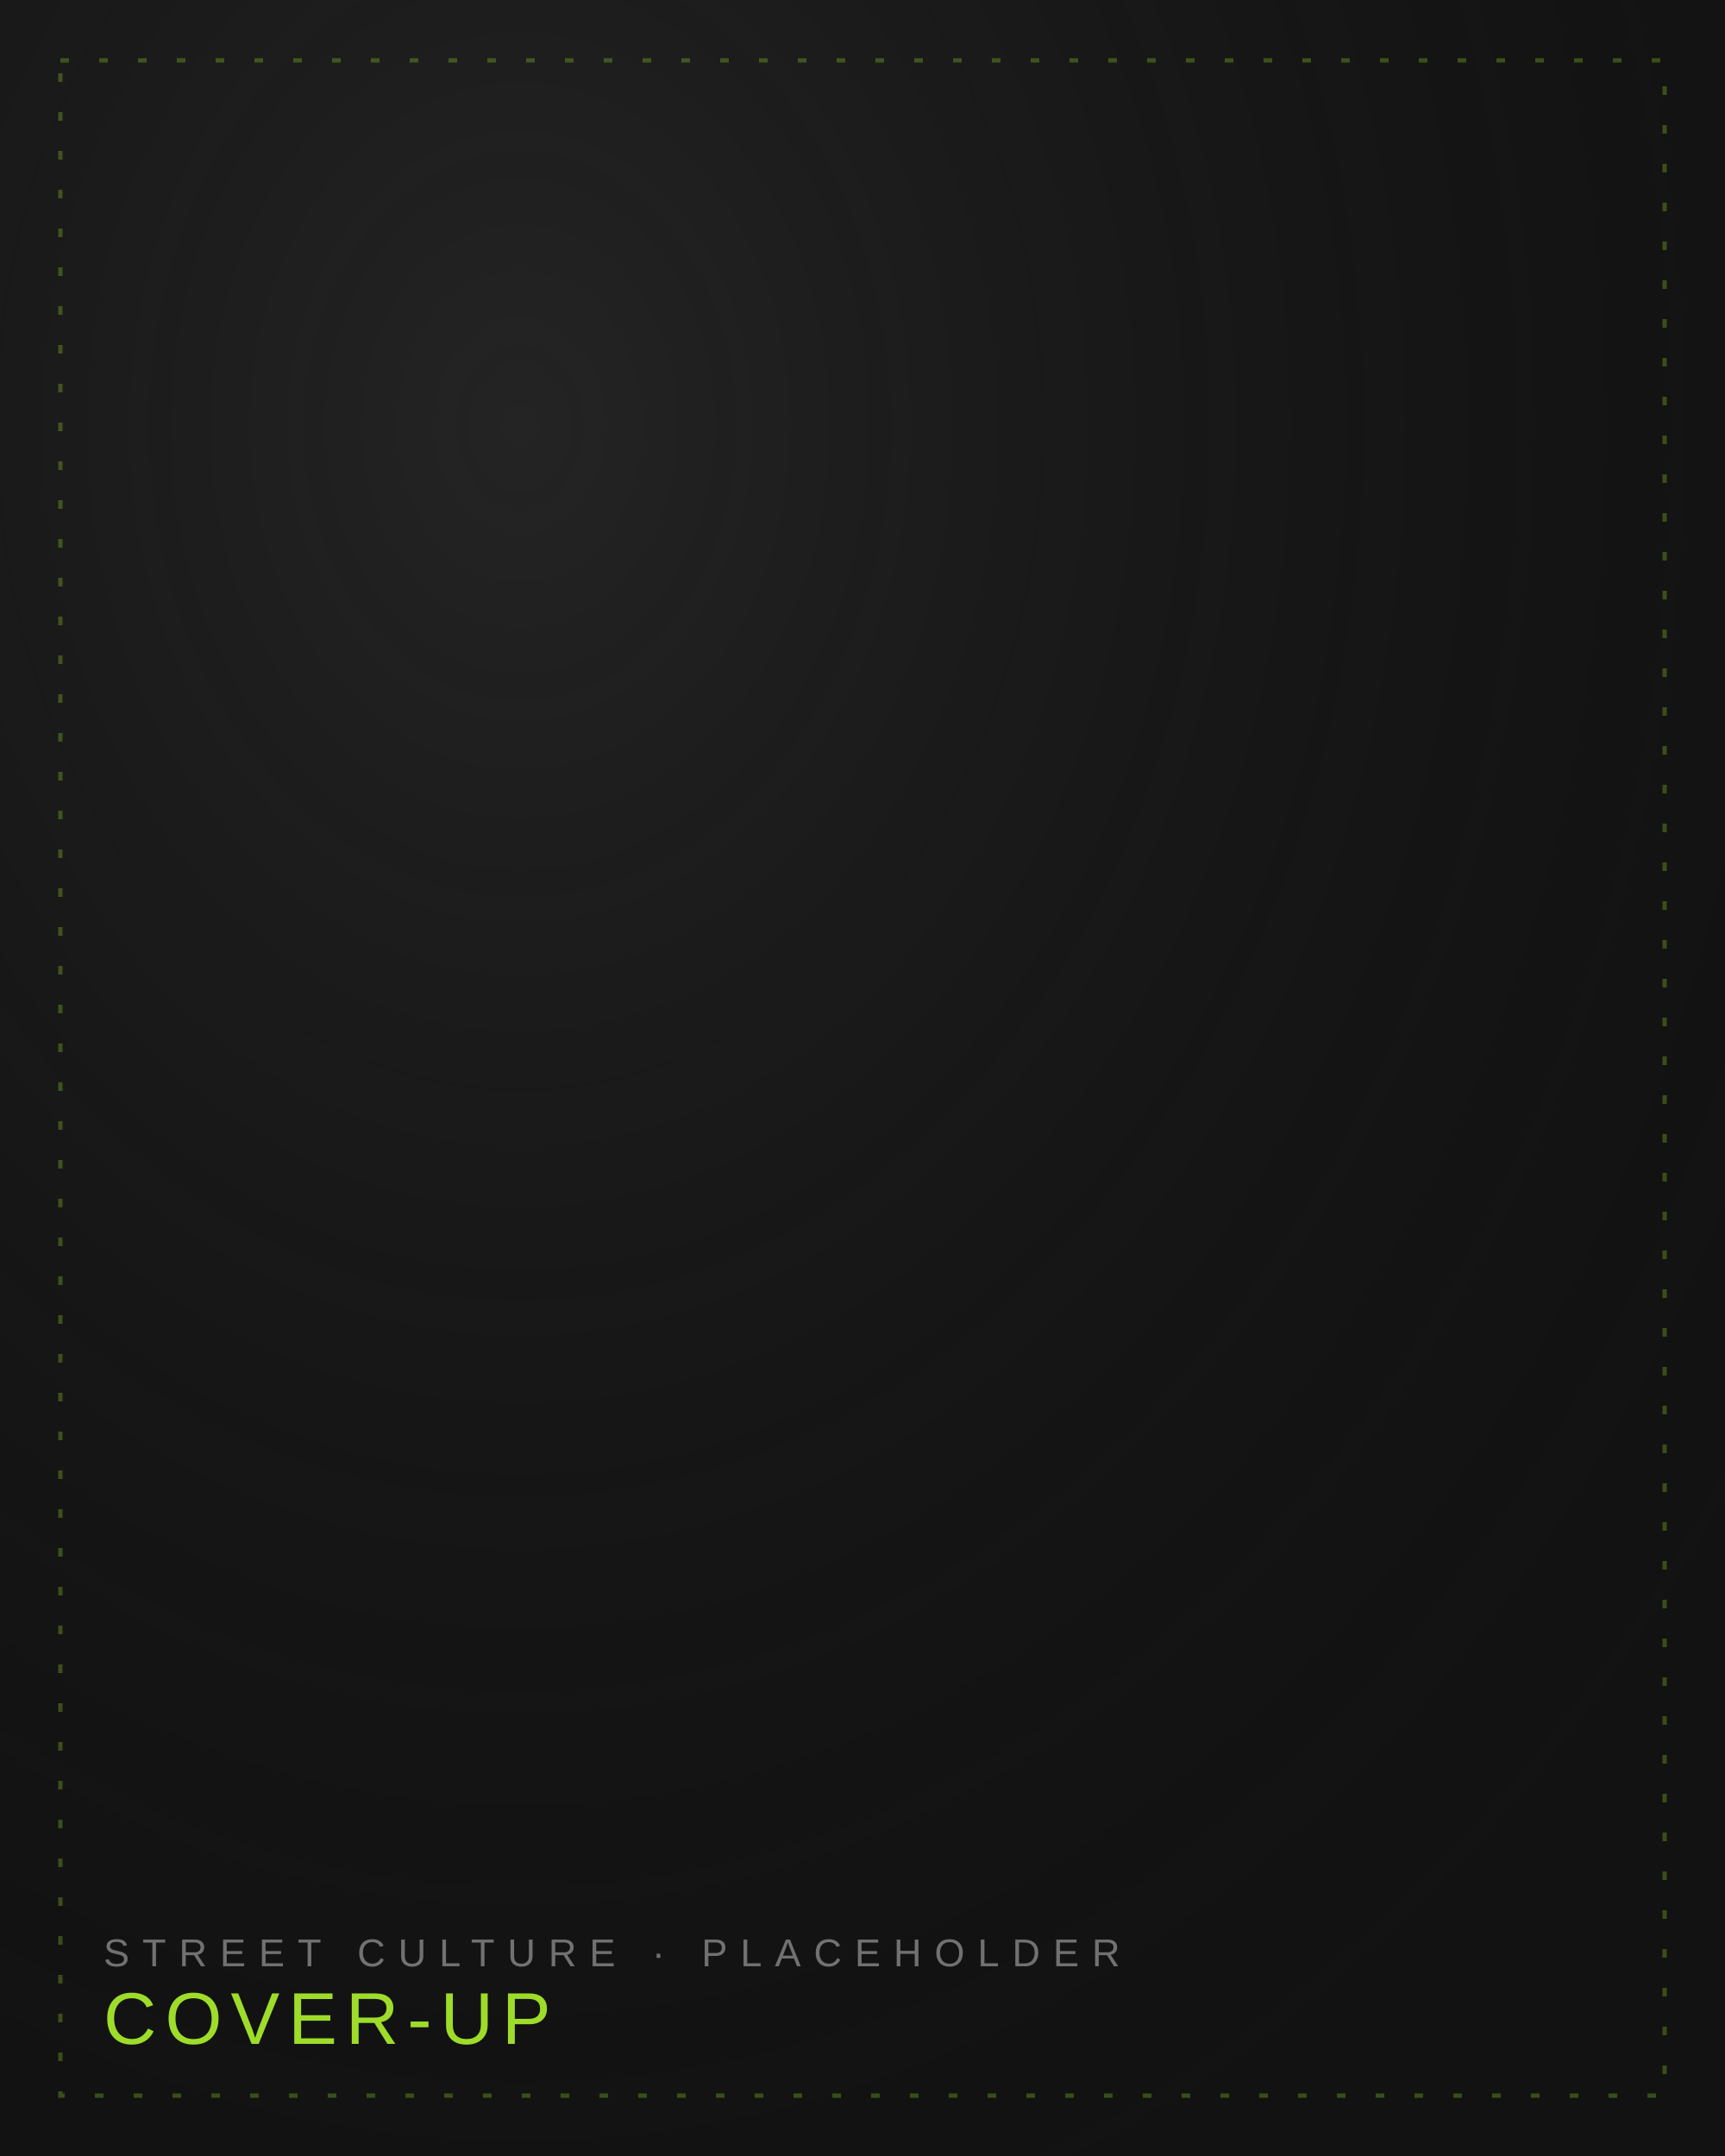
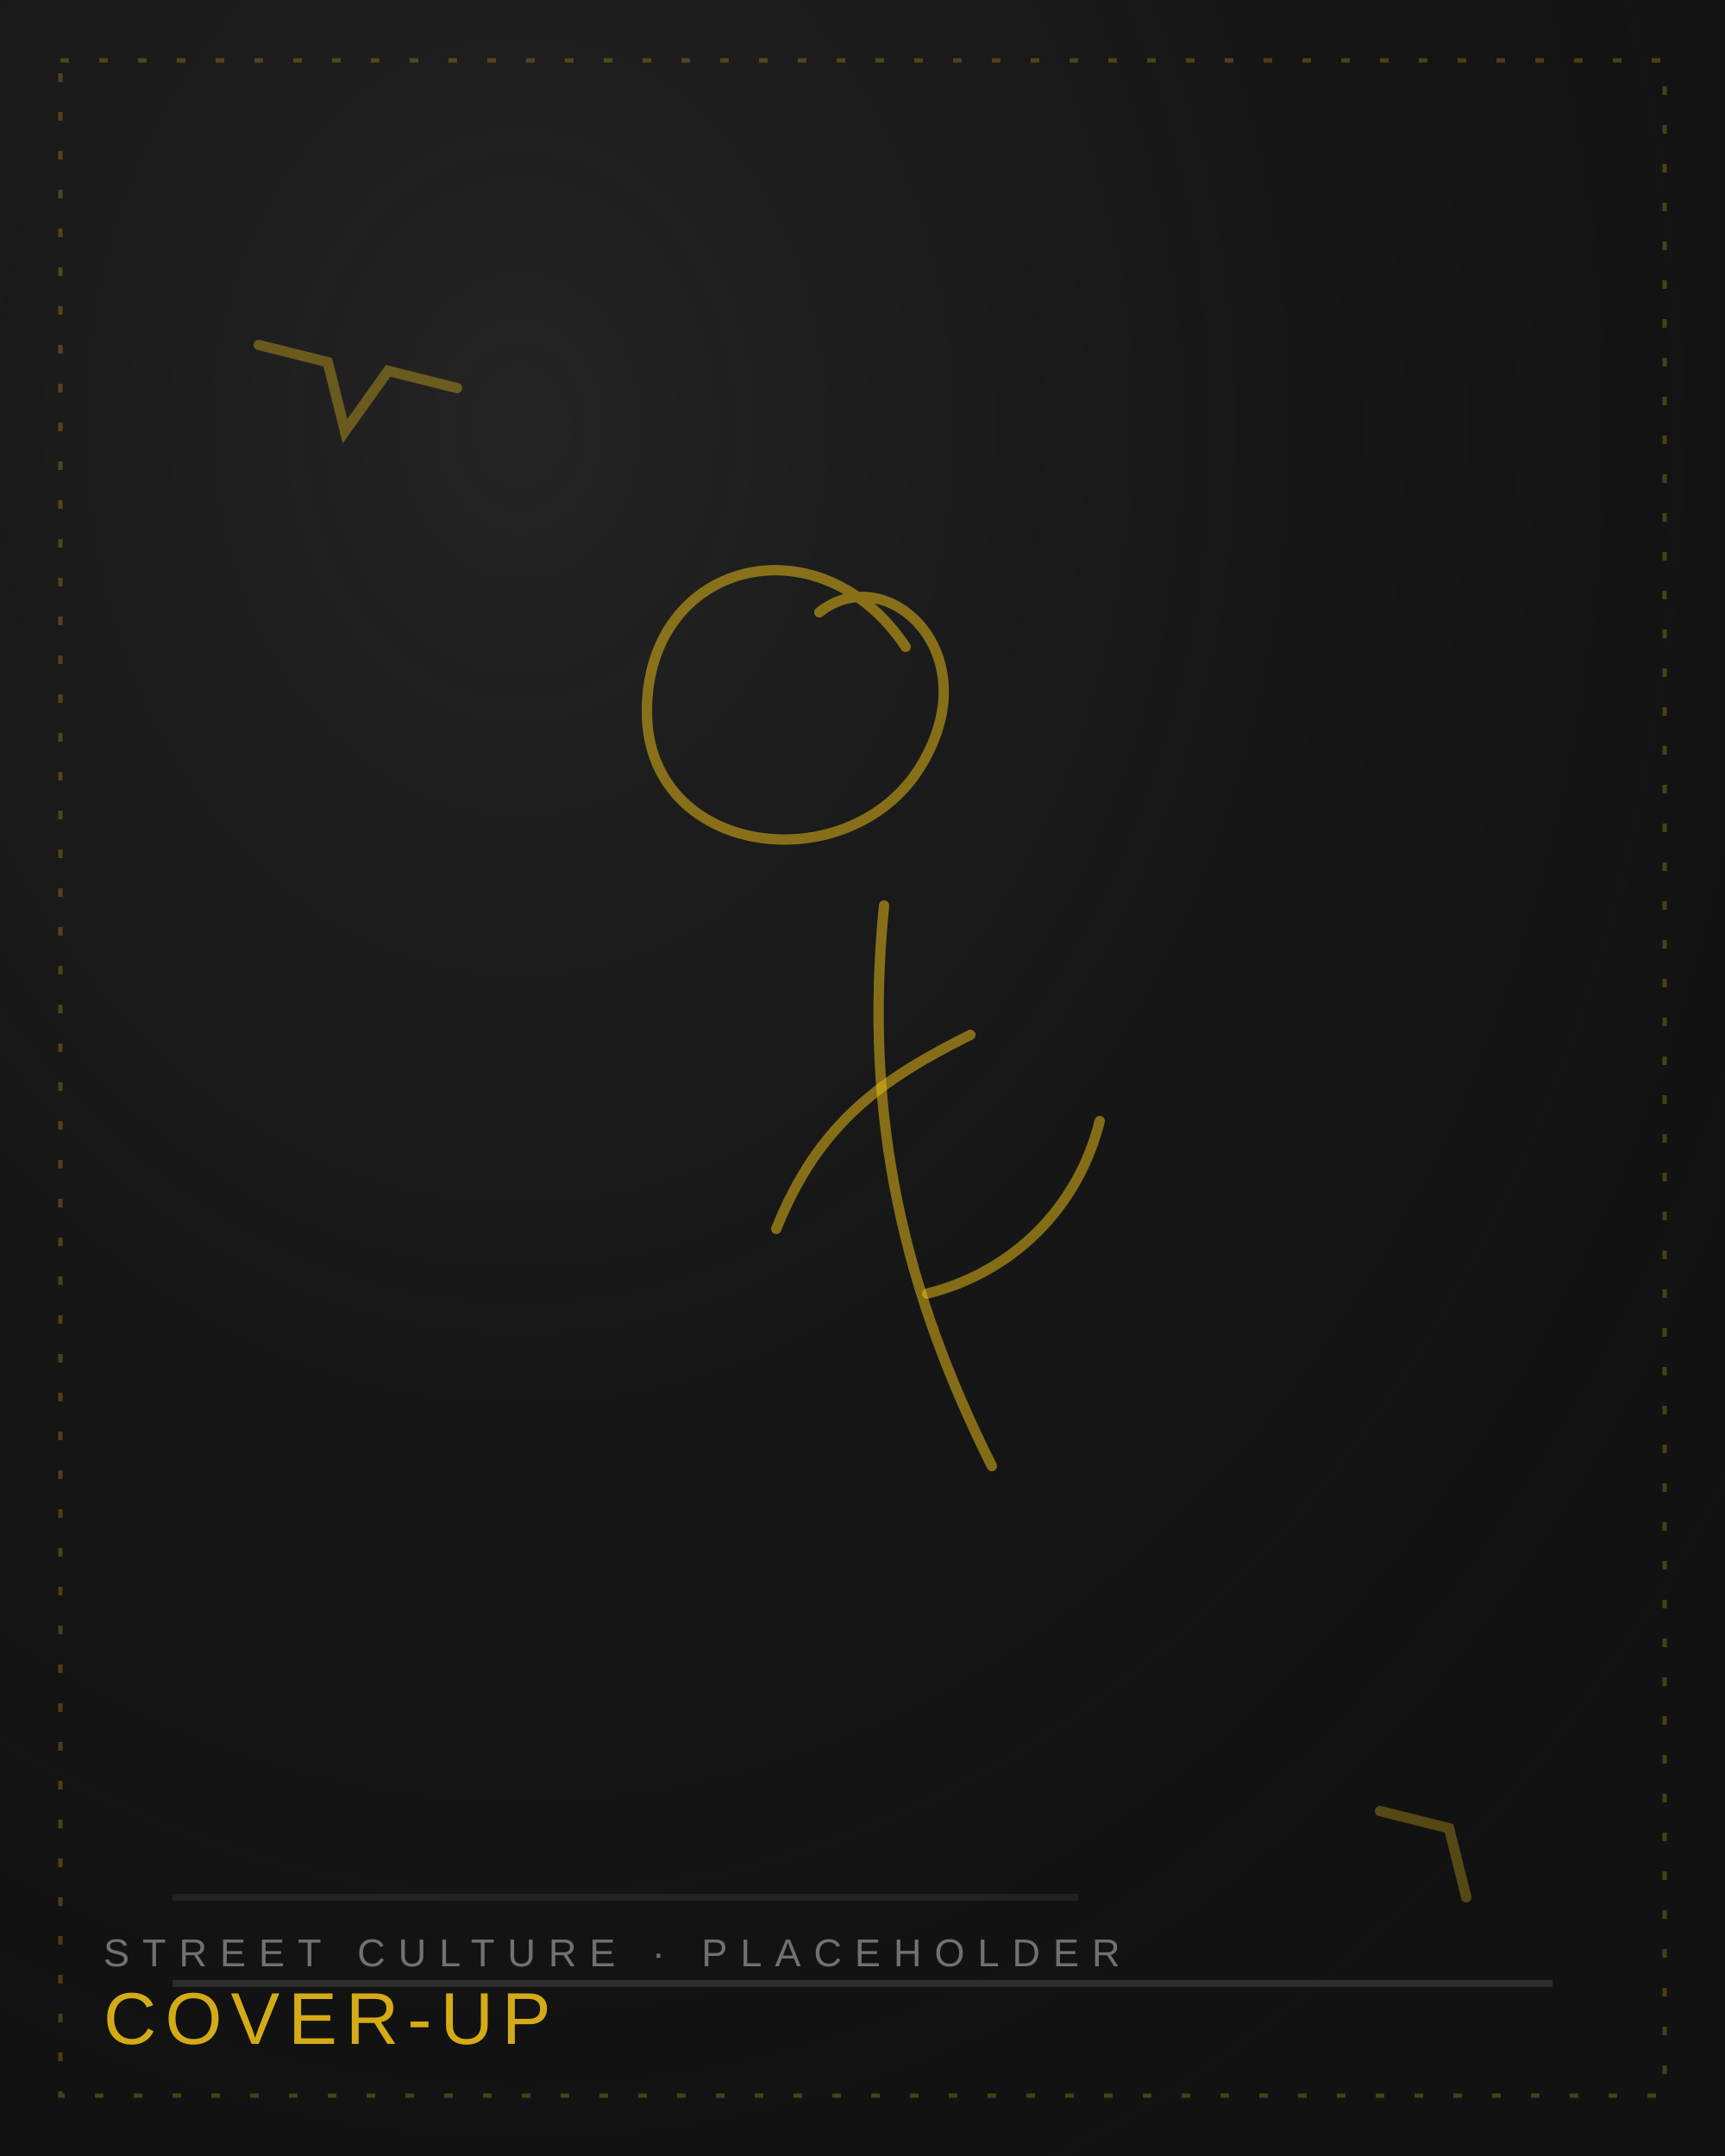
<svg xmlns="http://www.w3.org/2000/svg" viewBox="0 0 400 500" width="400" height="500">
  <rect width="400" height="500" fill="#121212" />
  <radialGradient id="g" cx="30%" cy="20%" r="90%">
    <stop offset="0%" stop-color="#333333" stop-opacity="0.55" />
    <stop offset="100%" stop-color="#121212" stop-opacity="0" />
  </radialGradient>
  <rect width="400" height="500" fill="url(#g)" />
-   <g fill="none" stroke="ACCENT" stroke-opacity="0.5" stroke-width="2.4" stroke-linecap="round">
+   <g fill="none" stroke="#f5c518" stroke-opacity="0.5" stroke-width="2.4" stroke-linecap="round">
    <path d="M210 150 C 190 120, 150 130, 150 165 C 150 200, 200 205, 215 175 C 228 150, 205 130, 190 142" />
    <path d="M205 210 C 200 260, 210 300, 230 340" />
    <path d="M225 240 C 205 250, 190 260, 180 285" />
    <path d="M215 300 C 235 295, 250 280, 255 260" />
    <path d="M60 80 L 76 84 L 80 100 L 90 86 L 106 90" stroke-opacity="0.35" />
    <path d="M320 420 L 336 424 L 340 440" stroke-opacity="0.3" />
  </g>
-   <g stroke="FG" stroke-width="1.6" fill="none" opacity="0.8">
+   <g stroke="#333333" stroke-width="1.6" fill="none" opacity="0.8">
    <path d="M40 460 H 360" />
    <path d="M40 440 H 250" stroke-opacity="0.6" />
  </g>
-   <rect x="14" y="14" width="372" height="472" fill="none" stroke="#b6ff2e" stroke-opacity="0.25" stroke-dasharray="2 7" />
-   <text x="24" y="474" font-family="Arial Black, Arial, sans-serif" font-size="17" letter-spacing="2" fill="#b6ff2e" fill-opacity="0.85">COVER-UP</text>
+   <rect x="14" y="14" width="372" height="472" fill="none" stroke="#f5c518" stroke-opacity="0.25" stroke-dasharray="2 7" />
+   <text x="24" y="474" font-family="Arial Black, Arial, sans-serif" font-size="17" letter-spacing="2" fill="#f5c518" fill-opacity="0.85">COVER-UP</text>
  <text x="24" y="456" font-family="Arial, sans-serif" font-size="9" letter-spacing="3" fill="#ffffff" fill-opacity="0.4">STREET CULTURE · PLACEHOLDER</text>
</svg>
